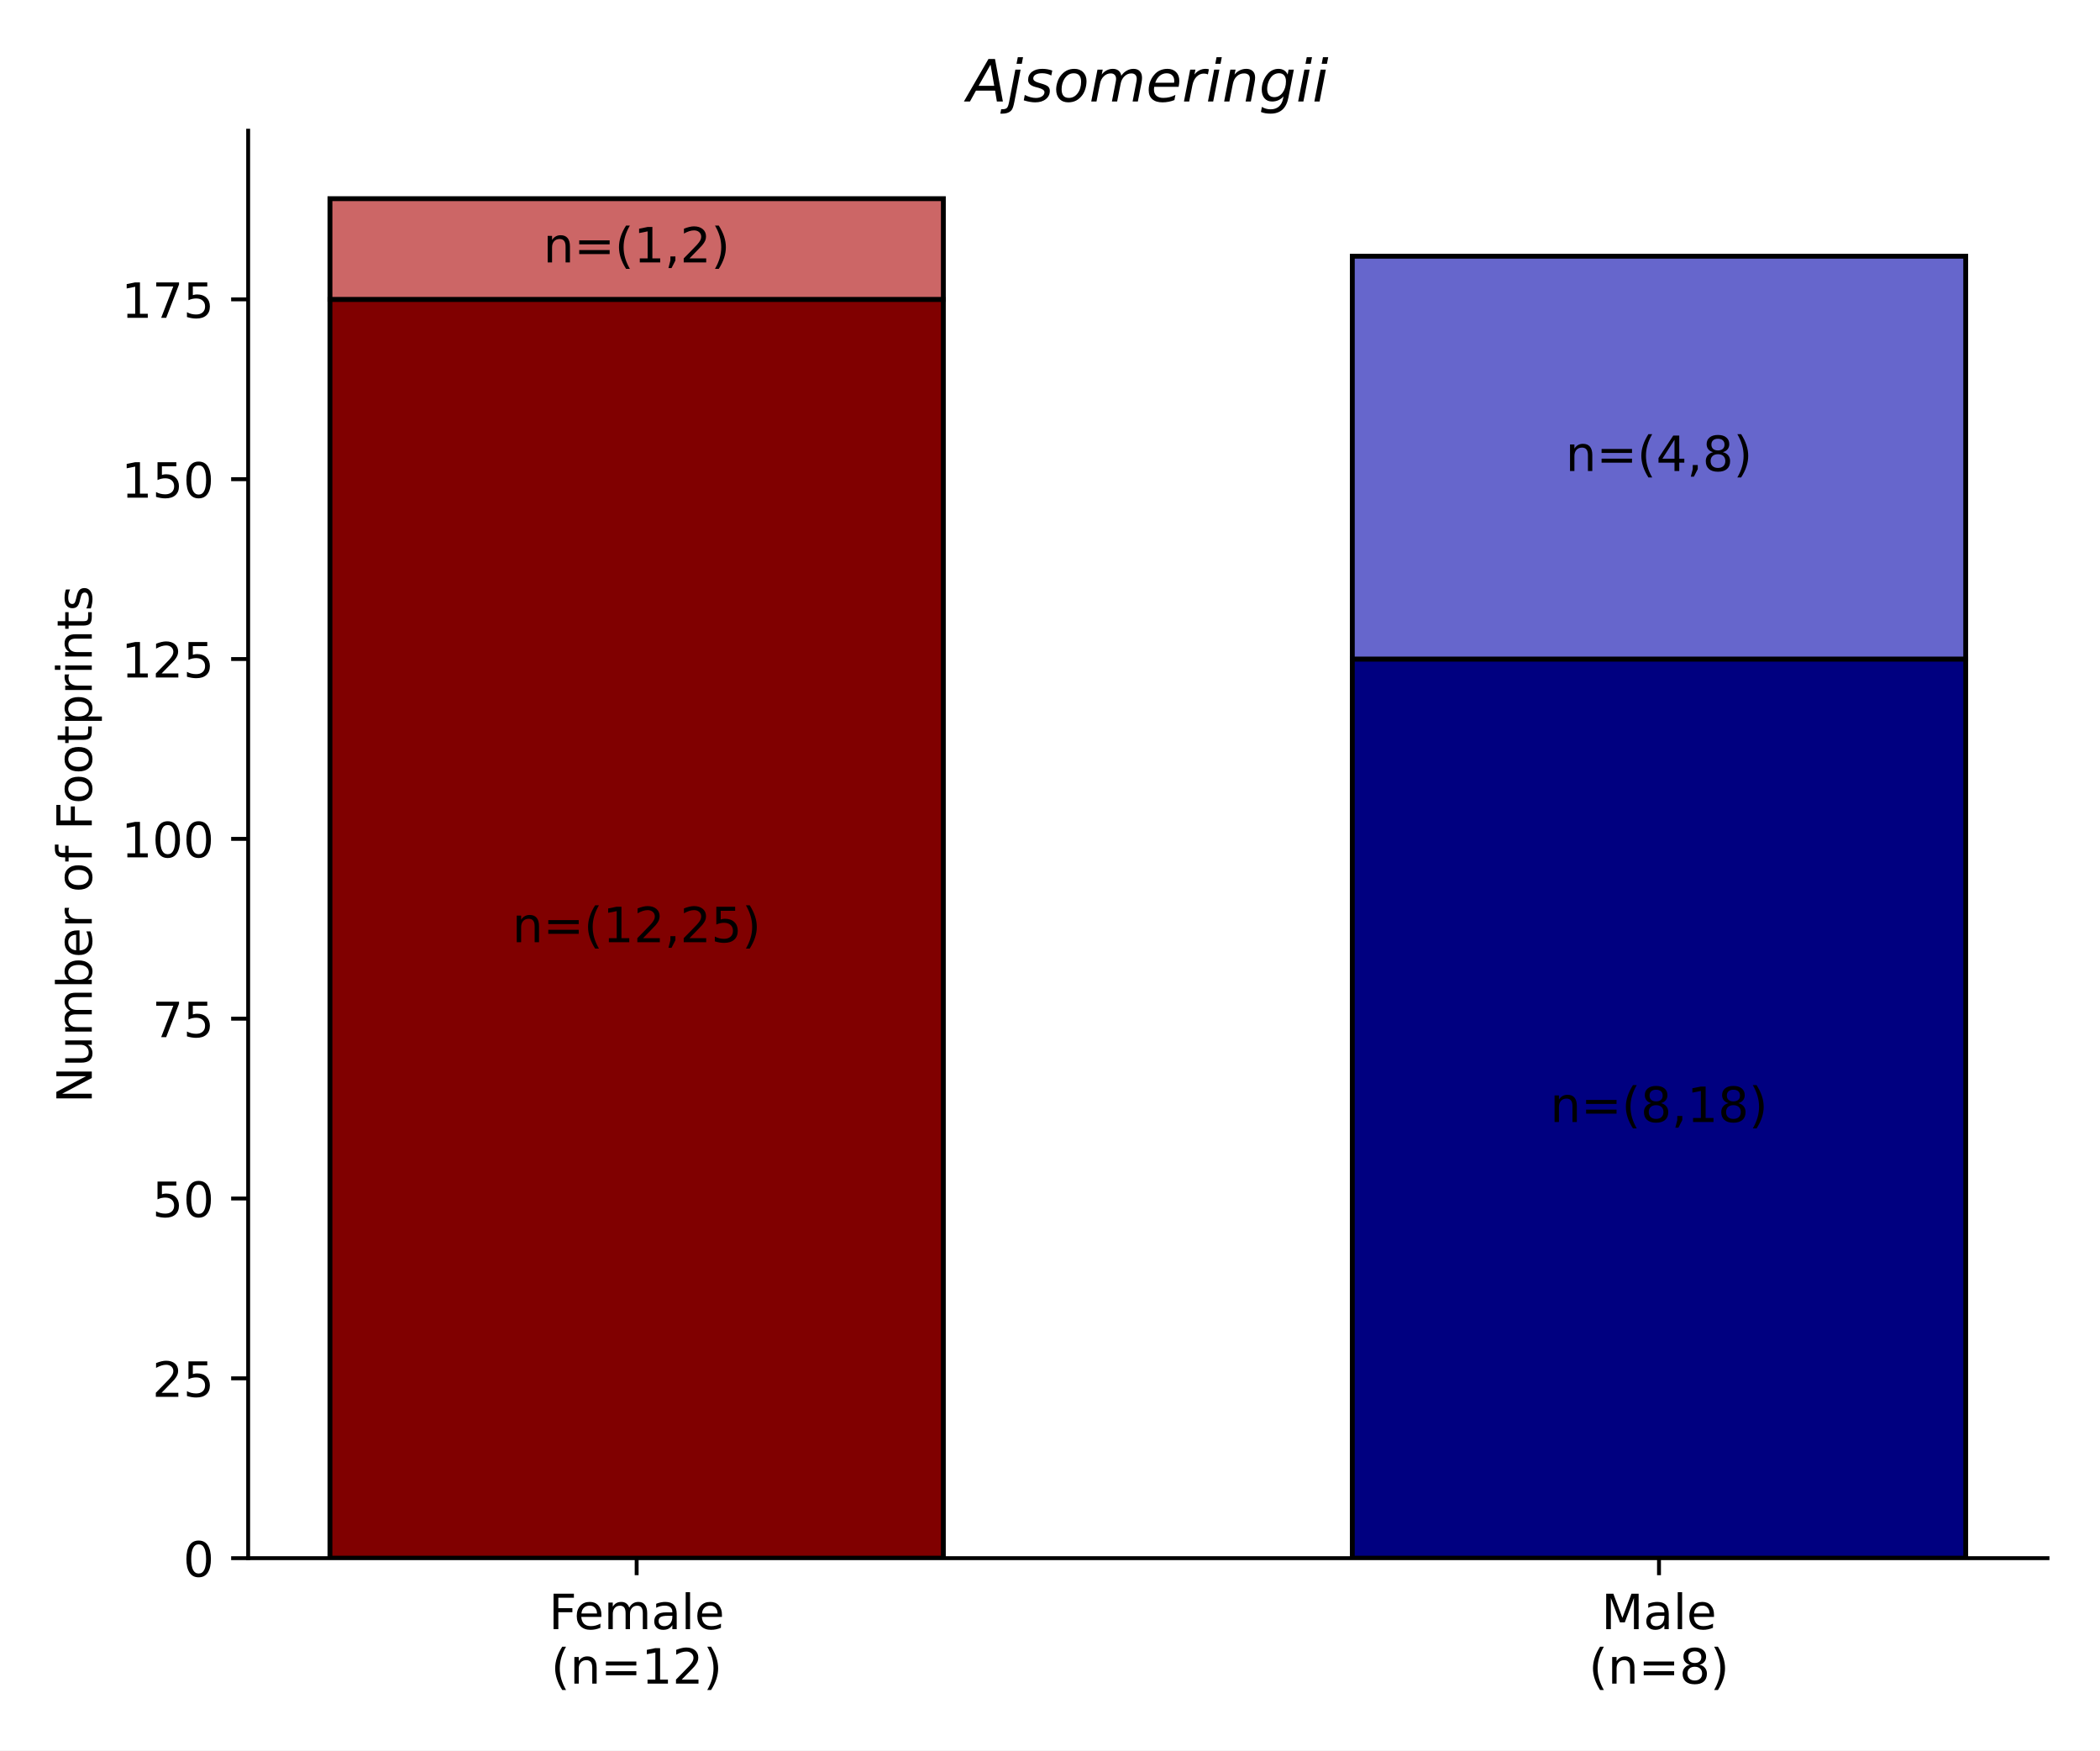
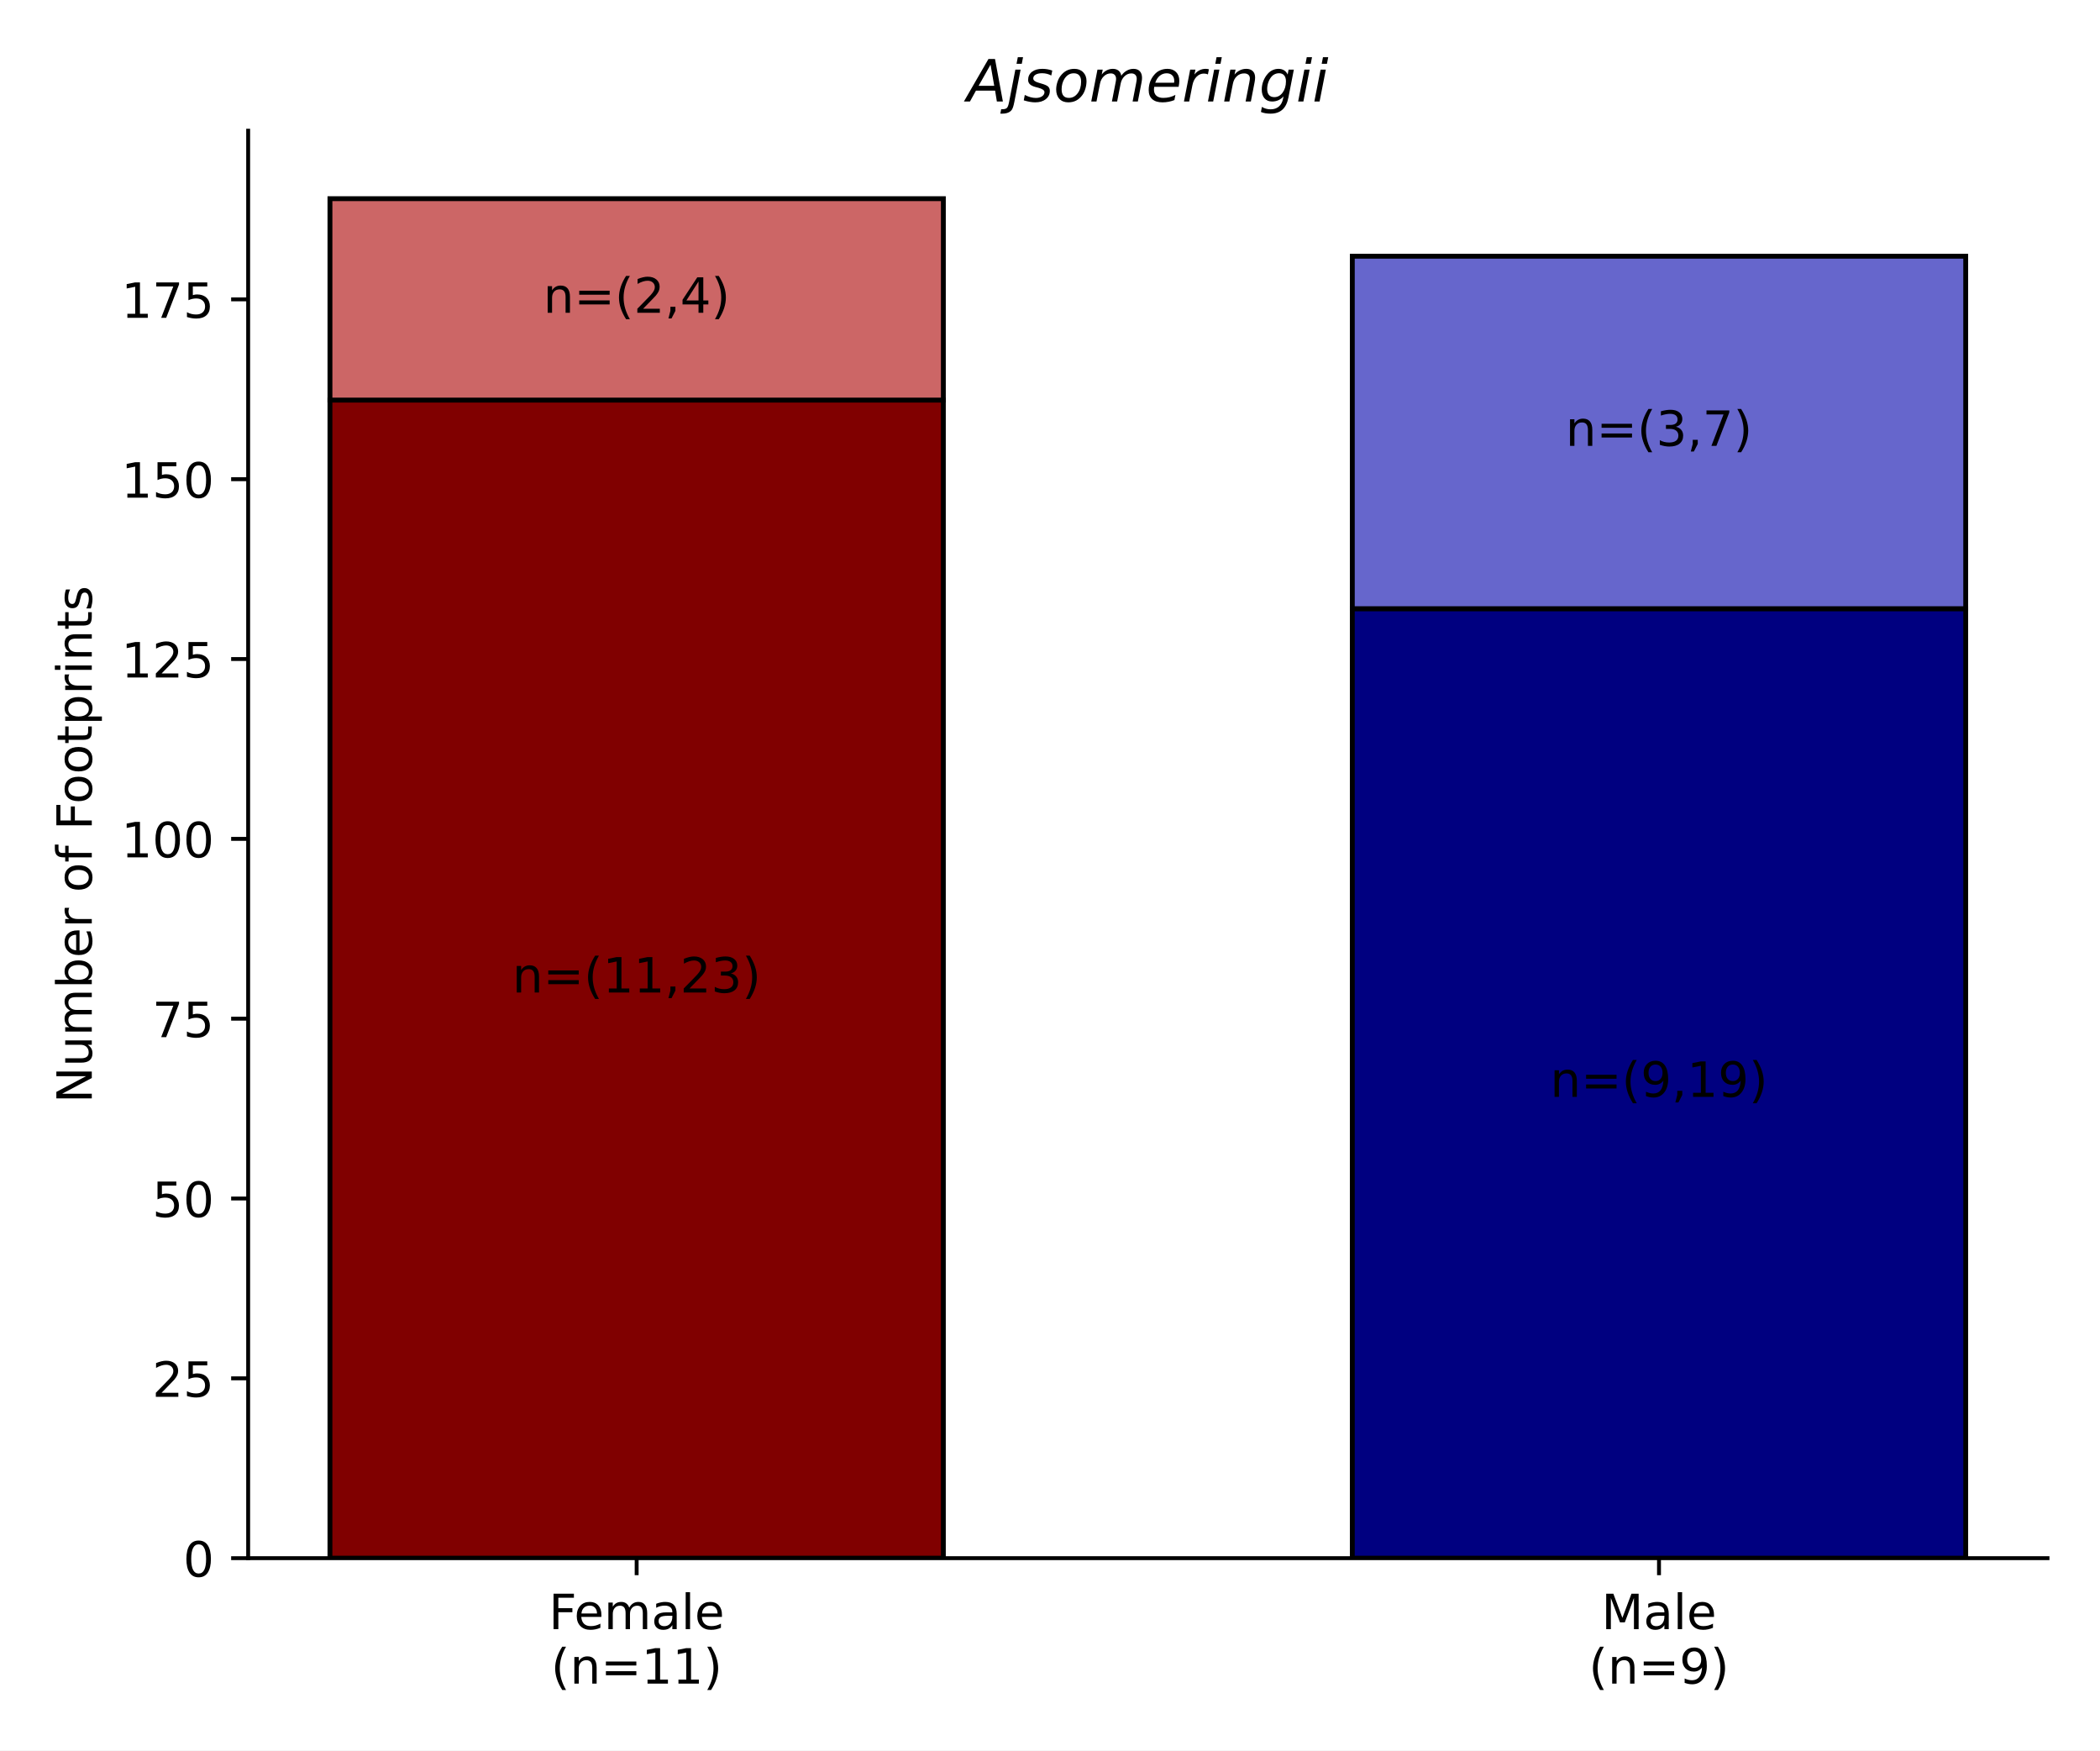
<svg xmlns="http://www.w3.org/2000/svg" xmlns:xlink="http://www.w3.org/1999/xlink" width="432pt" height="360pt" viewBox="0 0 432 360" version="1.1">
  <defs>
    <style type="text/css">*{stroke-linejoin: round; stroke-linecap: butt}</style>
  </defs>
  <g id="figure_1">
    <g id="patch_1">
      <path d="M 0 360  L 432 360  L 432 0  L 0 0  z " style="fill: #ffffff" />
    </g>
    <g id="axes_1">
      <g id="patch_2">
        <path d="M 51.05 320.456  L 421.2 320.456  L 421.2 26.88  L 51.05 26.88  z " style="fill: #ffffff" />
      </g>
      <g id="patch_3">
-         <path d="M 67.875 320.456  L 194.062 320.456  L 194.062 61.571  L 67.875 61.571  z " clip-path="url(#p9737ae5421)" style="fill: #800000; stroke: #000000; stroke-linejoin: miter" />
+         <path d="M 67.875 320.456  L 194.062 320.456  L 194.062 82.281  L 67.875 82.281  z " clip-path="url(#p8c52323065)" style="fill: #800000; stroke: #000000; stroke-linejoin: miter" />
      </g>
      <g id="patch_4">
-         <path d="M 278.188 320.456  L 404.375 320.456  L 404.375 135.538  L 278.188 135.538  z " clip-path="url(#p9737ae5421)" style="fill: #000080; stroke: #000000; stroke-linejoin: miter" />
+         <path d="M 278.188 320.456  L 404.375 320.456  L 404.375 125.182  L 278.188 125.182  z " clip-path="url(#p8c52323065)" style="fill: #000080; stroke: #000000; stroke-linejoin: miter" />
      </g>
      <g id="patch_5">
-         <path d="M 67.875 61.571  L 194.062 61.571  L 194.062 40.86  L 67.875 40.86  z " clip-path="url(#p9737ae5421)" style="fill: #cc6666; stroke: #000000; stroke-linejoin: miter" />
+         <path d="M 67.875 82.281  L 194.062 82.281  L 194.062 40.86  L 67.875 40.86  z " clip-path="url(#p8c52323065)" style="fill: #cc6666; stroke: #000000; stroke-linejoin: miter" />
      </g>
      <g id="patch_6">
-         <path d="M 278.188 135.538  L 404.375 135.538  L 404.375 52.695  L 278.188 52.695  z " clip-path="url(#p9737ae5421)" style="fill: #6666cc; stroke: #000000; stroke-linejoin: miter" />
+         <path d="M 278.188 125.182  L 404.375 125.182  L 404.375 52.695  L 278.188 52.695  z " clip-path="url(#p8c52323065)" style="fill: #6666cc; stroke: #000000; stroke-linejoin: miter" />
      </g>
      <g id="matplotlib.axis_1">
        <g id="xtick_1">
          <g id="line2d_1">
            <defs>
-               <path id="m17a65bf48c" d="M 0 0  L 0 3.5  " style="stroke: #000000; stroke-width: 0.8" />
+               <path id="meacc651393" d="M 0 0  L 0 3.5  " style="stroke: #000000; stroke-width: 0.8" />
            </defs>
            <g>
-               <use xlink:href="#m17a65bf48c" x="130.969" y="320.456" style="stroke: #000000; stroke-width: 0.8" />
+               <use xlink:href="#meacc651393" x="130.969" y="320.456" style="stroke: #000000; stroke-width: 0.8" />
            </g>
          </g>
          <g id="text_1">
            <g transform="translate(112.8914 335.0544) scale(0.1 -0.1)">
              <defs>
                <path id="DejaVuSans-46" d="M 628 4666  L 3309 4666  L 3309 4134  L 1259 4134  L 1259 2759  L 3109 2759  L 3109 2228  L 1259 2228  L 1259 0  L 628 0  L 628 4666  z " transform="scale(0.015625)" />
                <path id="DejaVuSans-65" d="M 3597 1894  L 3597 1613  L 953 1613  Q 991 1019 1311 708  Q 1631 397 2203 397  Q 2534 397 2845 478  Q 3156 559 3463 722  L 3463 178  Q 3153 47 2828 -22  Q 2503 -91 2169 -91  Q 1331 -91 842 396  Q 353 884 353 1716  Q 353 2575 817 3079  Q 1281 3584 2069 3584  Q 2775 3584 3186 3129  Q 3597 2675 3597 1894  z M 3022 2063  Q 3016 2534 2758 2815  Q 2500 3097 2075 3097  Q 1594 3097 1305 2825  Q 1016 2553 972 2059  L 3022 2063  z " transform="scale(0.015625)" />
                <path id="DejaVuSans-6d" d="M 3328 2828  Q 3544 3216 3844 3400  Q 4144 3584 4550 3584  Q 5097 3584 5394 3201  Q 5691 2819 5691 2113  L 5691 0  L 5113 0  L 5113 2094  Q 5113 2597 4934 2840  Q 4756 3084 4391 3084  Q 3944 3084 3684 2787  Q 3425 2491 3425 1978  L 3425 0  L 2847 0  L 2847 2094  Q 2847 2600 2669 2842  Q 2491 3084 2119 3084  Q 1678 3084 1418 2786  Q 1159 2488 1159 1978  L 1159 0  L 581 0  L 581 3500  L 1159 3500  L 1159 2956  Q 1356 3278 1631 3431  Q 1906 3584 2284 3584  Q 2666 3584 2933 3390  Q 3200 3197 3328 2828  z " transform="scale(0.015625)" />
                <path id="DejaVuSans-61" d="M 2194 1759  Q 1497 1759 1228 1600  Q 959 1441 959 1056  Q 959 750 1161 570  Q 1363 391 1709 391  Q 2188 391 2477 730  Q 2766 1069 2766 1631  L 2766 1759  L 2194 1759  z M 3341 1997  L 3341 0  L 2766 0  L 2766 531  Q 2569 213 2275 61  Q 1981 -91 1556 -91  Q 1019 -91 701 211  Q 384 513 384 1019  Q 384 1609 779 1909  Q 1175 2209 1959 2209  L 2766 2209  L 2766 2266  Q 2766 2663 2505 2880  Q 2244 3097 1772 3097  Q 1472 3097 1187 3025  Q 903 2953 641 2809  L 641 3341  Q 956 3463 1253 3523  Q 1550 3584 1831 3584  Q 2591 3584 2966 3190  Q 3341 2797 3341 1997  z " transform="scale(0.015625)" />
                <path id="DejaVuSans-6c" d="M 603 4863  L 1178 4863  L 1178 0  L 603 0  L 603 4863  z " transform="scale(0.015625)" />
              </defs>
              <use xlink:href="#DejaVuSans-46" />
              <use xlink:href="#DejaVuSans-65" transform="translate(52.01953 0)" />
              <use xlink:href="#DejaVuSans-6d" transform="translate(113.543 0)" />
              <use xlink:href="#DejaVuSans-61" transform="translate(210.9551 0)" />
              <use xlink:href="#DejaVuSans-6c" transform="translate(272.2344 0)" />
              <use xlink:href="#DejaVuSans-65" transform="translate(300.0176 0)" />
            </g>
            <g transform="translate(113.3461 346.2523) scale(0.1 -0.1)">
              <defs>
                <path id="DejaVuSans-28" d="M 1984 4856  Q 1566 4138 1362 3434  Q 1159 2731 1159 2009  Q 1159 1288 1364 580  Q 1569 -128 1984 -844  L 1484 -844  Q 1016 -109 783 600  Q 550 1309 550 2009  Q 550 2706 781 3412  Q 1013 4119 1484 4856  L 1984 4856  z " transform="scale(0.015625)" />
                <path id="DejaVuSans-6e" d="M 3513 2113  L 3513 0  L 2938 0  L 2938 2094  Q 2938 2591 2744 2837  Q 2550 3084 2163 3084  Q 1697 3084 1428 2787  Q 1159 2491 1159 1978  L 1159 0  L 581 0  L 581 3500  L 1159 3500  L 1159 2956  Q 1366 3272 1645 3428  Q 1925 3584 2291 3584  Q 2894 3584 3203 3211  Q 3513 2838 3513 2113  z " transform="scale(0.015625)" />
                <path id="DejaVuSans-3d" d="M 678 2906  L 4684 2906  L 4684 2381  L 678 2381  L 678 2906  z M 678 1631  L 4684 1631  L 4684 1100  L 678 1100  L 678 1631  z " transform="scale(0.015625)" />
                <path id="DejaVuSans-31" d="M 794 531  L 1825 531  L 1825 4091  L 703 3866  L 703 4441  L 1819 4666  L 2450 4666  L 2450 531  L 3481 531  L 3481 0  L 794 0  L 794 531  z " transform="scale(0.015625)" />
-                 <path id="DejaVuSans-32" d="M 1228 531  L 3431 531  L 3431 0  L 469 0  L 469 531  Q 828 903 1448 1529  Q 2069 2156 2228 2338  Q 2531 2678 2651 2914  Q 2772 3150 2772 3378  Q 2772 3750 2511 3984  Q 2250 4219 1831 4219  Q 1534 4219 1204 4116  Q 875 4013 500 3803  L 500 4441  Q 881 4594 1212 4672  Q 1544 4750 1819 4750  Q 2544 4750 2975 4387  Q 3406 4025 3406 3419  Q 3406 3131 3298 2873  Q 3191 2616 2906 2266  Q 2828 2175 2409 1742  Q 1991 1309 1228 531  z " transform="scale(0.015625)" />
                <path id="DejaVuSans-29" d="M 513 4856  L 1013 4856  Q 1481 4119 1714 3412  Q 1947 2706 1947 2009  Q 1947 1309 1714 600  Q 1481 -109 1013 -844  L 513 -844  Q 928 -128 1133 580  Q 1338 1288 1338 2009  Q 1338 2731 1133 3434  Q 928 4138 513 4856  z " transform="scale(0.015625)" />
              </defs>
              <use xlink:href="#DejaVuSans-28" />
              <use xlink:href="#DejaVuSans-6e" transform="translate(39.01367 0)" />
              <use xlink:href="#DejaVuSans-3d" transform="translate(102.3926 0)" />
              <use xlink:href="#DejaVuSans-31" transform="translate(186.1816 0)" />
-               <use xlink:href="#DejaVuSans-32" transform="translate(249.8047 0)" />
+               <use xlink:href="#DejaVuSans-31" transform="translate(249.8047 0)" />
              <use xlink:href="#DejaVuSans-29" transform="translate(313.4277 0)" />
            </g>
          </g>
        </g>
        <g id="xtick_2">
          <g id="line2d_2">
            <g>
-               <use xlink:href="#m17a65bf48c" x="341.281" y="320.456" style="stroke: #000000; stroke-width: 0.8" />
+               <use xlink:href="#meacc651393" x="341.281" y="320.456" style="stroke: #000000; stroke-width: 0.8" />
            </g>
          </g>
          <g id="text_2">
            <g transform="translate(329.4375 335.0544) scale(0.1 -0.1)">
              <defs>
                <path id="DejaVuSans-4d" d="M 628 4666  L 1569 4666  L 2759 1491  L 3956 4666  L 4897 4666  L 4897 0  L 4281 0  L 4281 4097  L 3078 897  L 2444 897  L 1241 4097  L 1241 0  L 628 0  L 628 4666  z " transform="scale(0.015625)" />
              </defs>
              <use xlink:href="#DejaVuSans-4d" />
              <use xlink:href="#DejaVuSans-61" transform="translate(86.2793 0)" />
              <use xlink:href="#DejaVuSans-6c" transform="translate(147.5586 0)" />
              <use xlink:href="#DejaVuSans-65" transform="translate(175.3418 0)" />
            </g>
            <g transform="translate(326.8398 346.2523) scale(0.1 -0.1)">
              <defs>
-                 <path id="DejaVuSans-38" d="M 2034 2216  Q 1584 2216 1326 1975  Q 1069 1734 1069 1313  Q 1069 891 1326 650  Q 1584 409 2034 409  Q 2484 409 2743 651  Q 3003 894 3003 1313  Q 3003 1734 2745 1975  Q 2488 2216 2034 2216  z M 1403 2484  Q 997 2584 770 2862  Q 544 3141 544 3541  Q 544 4100 942 4425  Q 1341 4750 2034 4750  Q 2731 4750 3128 4425  Q 3525 4100 3525 3541  Q 3525 3141 3298 2862  Q 3072 2584 2669 2484  Q 3125 2378 3379 2068  Q 3634 1759 3634 1313  Q 3634 634 3220 271  Q 2806 -91 2034 -91  Q 1263 -91 848 271  Q 434 634 434 1313  Q 434 1759 690 2068  Q 947 2378 1403 2484  z M 1172 3481  Q 1172 3119 1398 2916  Q 1625 2713 2034 2713  Q 2441 2713 2670 2916  Q 2900 3119 2900 3481  Q 2900 3844 2670 4047  Q 2441 4250 2034 4250  Q 1625 4250 1398 4047  Q 1172 3844 1172 3481  z " transform="scale(0.015625)" />
+                 <path id="DejaVuSans-39" d="M 703 97  L 703 672  Q 941 559 1184 500  Q 1428 441 1663 441  Q 2288 441 2617 861  Q 2947 1281 2994 2138  Q 2813 1869 2534 1725  Q 2256 1581 1919 1581  Q 1219 1581 811 2004  Q 403 2428 403 3163  Q 403 3881 828 4315  Q 1253 4750 1959 4750  Q 2769 4750 3195 4129  Q 3622 3509 3622 2328  Q 3622 1225 3098 567  Q 2575 -91 1691 -91  Q 1453 -91 1209 -44  Q 966 3 703 97  z M 1959 2075  Q 2384 2075 2632 2365  Q 2881 2656 2881 3163  Q 2881 3666 2632 3958  Q 2384 4250 1959 4250  Q 1534 4250 1286 3958  Q 1038 3666 1038 3163  Q 1038 2656 1286 2365  Q 1534 2075 1959 2075  z " transform="scale(0.015625)" />
              </defs>
              <use xlink:href="#DejaVuSans-28" />
              <use xlink:href="#DejaVuSans-6e" transform="translate(39.01367 0)" />
              <use xlink:href="#DejaVuSans-3d" transform="translate(102.3926 0)" />
-               <use xlink:href="#DejaVuSans-38" transform="translate(186.1816 0)" />
+               <use xlink:href="#DejaVuSans-39" transform="translate(186.1816 0)" />
              <use xlink:href="#DejaVuSans-29" transform="translate(249.8047 0)" />
            </g>
          </g>
        </g>
      </g>
      <g id="matplotlib.axis_2">
        <g id="ytick_1">
          <g id="line2d_3">
            <defs>
-               <path id="m55d089954c" d="M 0 0  L -3.5 0  " style="stroke: #000000; stroke-width: 0.8" />
+               <path id="ma18df4f3a4" d="M 0 0  L -3.5 0  " style="stroke: #000000; stroke-width: 0.8" />
            </defs>
            <g>
-               <use xlink:href="#m55d089954c" x="51.05" y="320.456" style="stroke: #000000; stroke-width: 0.8" />
+               <use xlink:href="#ma18df4f3a4" x="51.05" y="320.456" style="stroke: #000000; stroke-width: 0.8" />
            </g>
          </g>
          <g id="text_3">
            <g transform="translate(37.6875 324.2552) scale(0.1 -0.1)">
              <defs>
                <path id="DejaVuSans-30" d="M 2034 4250  Q 1547 4250 1301 3770  Q 1056 3291 1056 2328  Q 1056 1369 1301 889  Q 1547 409 2034 409  Q 2525 409 2770 889  Q 3016 1369 3016 2328  Q 3016 3291 2770 3770  Q 2525 4250 2034 4250  z M 2034 4750  Q 2819 4750 3233 4129  Q 3647 3509 3647 2328  Q 3647 1150 3233 529  Q 2819 -91 2034 -91  Q 1250 -91 836 529  Q 422 1150 422 2328  Q 422 3509 836 4129  Q 1250 4750 2034 4750  z " transform="scale(0.015625)" />
              </defs>
              <use xlink:href="#DejaVuSans-30" />
            </g>
          </g>
        </g>
        <g id="ytick_2">
          <g id="line2d_4">
            <g>
-               <use xlink:href="#m55d089954c" x="51.05" y="283.472" style="stroke: #000000; stroke-width: 0.8" />
+               <use xlink:href="#ma18df4f3a4" x="51.05" y="283.472" style="stroke: #000000; stroke-width: 0.8" />
            </g>
          </g>
          <g id="text_4">
            <g transform="translate(31.325 287.2716) scale(0.1 -0.1)">
              <defs>
+                 <path id="DejaVuSans-32" d="M 1228 531  L 3431 531  L 3431 0  L 469 0  L 469 531  Q 828 903 1448 1529  Q 2069 2156 2228 2338  Q 2531 2678 2651 2914  Q 2772 3150 2772 3378  Q 2772 3750 2511 3984  Q 2250 4219 1831 4219  Q 1534 4219 1204 4116  Q 875 4013 500 3803  L 500 4441  Q 881 4594 1212 4672  Q 1544 4750 1819 4750  Q 2544 4750 2975 4387  Q 3406 4025 3406 3419  Q 3406 3131 3298 2873  Q 3191 2616 2906 2266  Q 2828 2175 2409 1742  Q 1991 1309 1228 531  z " transform="scale(0.015625)" />
                <path id="DejaVuSans-35" d="M 691 4666  L 3169 4666  L 3169 4134  L 1269 4134  L 1269 2991  Q 1406 3038 1543 3061  Q 1681 3084 1819 3084  Q 2600 3084 3056 2656  Q 3513 2228 3513 1497  Q 3513 744 3044 326  Q 2575 -91 1722 -91  Q 1428 -91 1123 -41  Q 819 9 494 109  L 494 744  Q 775 591 1075 516  Q 1375 441 1709 441  Q 2250 441 2565 725  Q 2881 1009 2881 1497  Q 2881 1984 2565 2268  Q 2250 2553 1709 2553  Q 1456 2553 1204 2497  Q 953 2441 691 2322  L 691 4666  z " transform="scale(0.015625)" />
              </defs>
              <use xlink:href="#DejaVuSans-32" />
              <use xlink:href="#DejaVuSans-35" transform="translate(63.62305 0)" />
            </g>
          </g>
        </g>
        <g id="ytick_3">
          <g id="line2d_5">
            <g>
-               <use xlink:href="#m55d089954c" x="51.05" y="246.489" style="stroke: #000000; stroke-width: 0.8" />
+               <use xlink:href="#ma18df4f3a4" x="51.05" y="246.489" style="stroke: #000000; stroke-width: 0.8" />
            </g>
          </g>
          <g id="text_5">
            <g transform="translate(31.325 250.288) scale(0.1 -0.1)">
              <use xlink:href="#DejaVuSans-35" />
              <use xlink:href="#DejaVuSans-30" transform="translate(63.62305 0)" />
            </g>
          </g>
        </g>
        <g id="ytick_4">
          <g id="line2d_6">
            <g>
-               <use xlink:href="#m55d089954c" x="51.05" y="209.505" style="stroke: #000000; stroke-width: 0.8" />
+               <use xlink:href="#ma18df4f3a4" x="51.05" y="209.505" style="stroke: #000000; stroke-width: 0.8" />
            </g>
          </g>
          <g id="text_6">
            <g transform="translate(31.325 213.3043) scale(0.1 -0.1)">
              <defs>
                <path id="DejaVuSans-37" d="M 525 4666  L 3525 4666  L 3525 4397  L 1831 0  L 1172 0  L 2766 4134  L 525 4134  L 525 4666  z " transform="scale(0.015625)" />
              </defs>
              <use xlink:href="#DejaVuSans-37" />
              <use xlink:href="#DejaVuSans-35" transform="translate(63.62305 0)" />
            </g>
          </g>
        </g>
        <g id="ytick_5">
          <g id="line2d_7">
            <g>
-               <use xlink:href="#m55d089954c" x="51.05" y="172.522" style="stroke: #000000; stroke-width: 0.8" />
+               <use xlink:href="#ma18df4f3a4" x="51.05" y="172.522" style="stroke: #000000; stroke-width: 0.8" />
            </g>
          </g>
          <g id="text_7">
            <g transform="translate(24.9625 176.3207) scale(0.1 -0.1)">
              <use xlink:href="#DejaVuSans-31" />
              <use xlink:href="#DejaVuSans-30" transform="translate(63.62305 0)" />
              <use xlink:href="#DejaVuSans-30" transform="translate(127.2461 0)" />
            </g>
          </g>
        </g>
        <g id="ytick_6">
          <g id="line2d_8">
            <g>
-               <use xlink:href="#m55d089954c" x="51.05" y="135.538" style="stroke: #000000; stroke-width: 0.8" />
+               <use xlink:href="#ma18df4f3a4" x="51.05" y="135.538" style="stroke: #000000; stroke-width: 0.8" />
            </g>
          </g>
          <g id="text_8">
            <g transform="translate(24.9625 139.3371) scale(0.1 -0.1)">
              <use xlink:href="#DejaVuSans-31" />
              <use xlink:href="#DejaVuSans-32" transform="translate(63.62305 0)" />
              <use xlink:href="#DejaVuSans-35" transform="translate(127.2461 0)" />
            </g>
          </g>
        </g>
        <g id="ytick_7">
          <g id="line2d_9">
            <g>
-               <use xlink:href="#m55d089954c" x="51.05" y="98.554" style="stroke: #000000; stroke-width: 0.8" />
+               <use xlink:href="#ma18df4f3a4" x="51.05" y="98.554" style="stroke: #000000; stroke-width: 0.8" />
            </g>
          </g>
          <g id="text_9">
            <g transform="translate(24.9625 102.3535) scale(0.1 -0.1)">
              <use xlink:href="#DejaVuSans-31" />
              <use xlink:href="#DejaVuSans-35" transform="translate(63.62305 0)" />
              <use xlink:href="#DejaVuSans-30" transform="translate(127.2461 0)" />
            </g>
          </g>
        </g>
        <g id="ytick_8">
          <g id="line2d_10">
            <g>
-               <use xlink:href="#m55d089954c" x="51.05" y="61.571" style="stroke: #000000; stroke-width: 0.8" />
+               <use xlink:href="#ma18df4f3a4" x="51.05" y="61.571" style="stroke: #000000; stroke-width: 0.8" />
            </g>
          </g>
          <g id="text_10">
            <g transform="translate(24.9625 65.36986) scale(0.1 -0.1)">
              <use xlink:href="#DejaVuSans-31" />
              <use xlink:href="#DejaVuSans-37" transform="translate(63.62305 0)" />
              <use xlink:href="#DejaVuSans-35" transform="translate(127.2461 0)" />
            </g>
          </g>
        </g>
        <g id="text_11">
          <g transform="translate(18.88281 226.8774) rotate(-90) scale(0.1 -0.1)">
            <defs>
              <path id="DejaVuSans-4e" d="M 628 4666  L 1478 4666  L 3547 763  L 3547 4666  L 4159 4666  L 4159 0  L 3309 0  L 1241 3903  L 1241 0  L 628 0  L 628 4666  z " transform="scale(0.015625)" />
              <path id="DejaVuSans-75" d="M 544 1381  L 544 3500  L 1119 3500  L 1119 1403  Q 1119 906 1312 657  Q 1506 409 1894 409  Q 2359 409 2629 706  Q 2900 1003 2900 1516  L 2900 3500  L 3475 3500  L 3475 0  L 2900 0  L 2900 538  Q 2691 219 2414 64  Q 2138 -91 1772 -91  Q 1169 -91 856 284  Q 544 659 544 1381  z M 1991 3584  L 1991 3584  z " transform="scale(0.015625)" />
              <path id="DejaVuSans-62" d="M 3116 1747  Q 3116 2381 2855 2742  Q 2594 3103 2138 3103  Q 1681 3103 1420 2742  Q 1159 2381 1159 1747  Q 1159 1113 1420 752  Q 1681 391 2138 391  Q 2594 391 2855 752  Q 3116 1113 3116 1747  z M 1159 2969  Q 1341 3281 1617 3432  Q 1894 3584 2278 3584  Q 2916 3584 3314 3078  Q 3713 2572 3713 1747  Q 3713 922 3314 415  Q 2916 -91 2278 -91  Q 1894 -91 1617 61  Q 1341 213 1159 525  L 1159 0  L 581 0  L 581 4863  L 1159 4863  L 1159 2969  z " transform="scale(0.015625)" />
              <path id="DejaVuSans-72" d="M 2631 2963  Q 2534 3019 2420 3045  Q 2306 3072 2169 3072  Q 1681 3072 1420 2755  Q 1159 2438 1159 1844  L 1159 0  L 581 0  L 581 3500  L 1159 3500  L 1159 2956  Q 1341 3275 1631 3429  Q 1922 3584 2338 3584  Q 2397 3584 2469 3576  Q 2541 3569 2628 3553  L 2631 2963  z " transform="scale(0.015625)" />
              <path id="DejaVuSans-20" transform="scale(0.015625)" />
              <path id="DejaVuSans-6f" d="M 1959 3097  Q 1497 3097 1228 2736  Q 959 2375 959 1747  Q 959 1119 1226 758  Q 1494 397 1959 397  Q 2419 397 2687 759  Q 2956 1122 2956 1747  Q 2956 2369 2687 2733  Q 2419 3097 1959 3097  z M 1959 3584  Q 2709 3584 3137 3096  Q 3566 2609 3566 1747  Q 3566 888 3137 398  Q 2709 -91 1959 -91  Q 1206 -91 779 398  Q 353 888 353 1747  Q 353 2609 779 3096  Q 1206 3584 1959 3584  z " transform="scale(0.015625)" />
              <path id="DejaVuSans-66" d="M 2375 4863  L 2375 4384  L 1825 4384  Q 1516 4384 1395 4259  Q 1275 4134 1275 3809  L 1275 3500  L 2222 3500  L 2222 3053  L 1275 3053  L 1275 0  L 697 0  L 697 3053  L 147 3053  L 147 3500  L 697 3500  L 697 3744  Q 697 4328 969 4595  Q 1241 4863 1831 4863  L 2375 4863  z " transform="scale(0.015625)" />
              <path id="DejaVuSans-74" d="M 1172 4494  L 1172 3500  L 2356 3500  L 2356 3053  L 1172 3053  L 1172 1153  Q 1172 725 1289 603  Q 1406 481 1766 481  L 2356 481  L 2356 0  L 1766 0  Q 1100 0 847 248  Q 594 497 594 1153  L 594 3053  L 172 3053  L 172 3500  L 594 3500  L 594 4494  L 1172 4494  z " transform="scale(0.015625)" />
              <path id="DejaVuSans-70" d="M 1159 525  L 1159 -1331  L 581 -1331  L 581 3500  L 1159 3500  L 1159 2969  Q 1341 3281 1617 3432  Q 1894 3584 2278 3584  Q 2916 3584 3314 3078  Q 3713 2572 3713 1747  Q 3713 922 3314 415  Q 2916 -91 2278 -91  Q 1894 -91 1617 61  Q 1341 213 1159 525  z M 3116 1747  Q 3116 2381 2855 2742  Q 2594 3103 2138 3103  Q 1681 3103 1420 2742  Q 1159 2381 1159 1747  Q 1159 1113 1420 752  Q 1681 391 2138 391  Q 2594 391 2855 752  Q 3116 1113 3116 1747  z " transform="scale(0.015625)" />
              <path id="DejaVuSans-69" d="M 603 3500  L 1178 3500  L 1178 0  L 603 0  L 603 3500  z M 603 4863  L 1178 4863  L 1178 4134  L 603 4134  L 603 4863  z " transform="scale(0.015625)" />
              <path id="DejaVuSans-73" d="M 2834 3397  L 2834 2853  Q 2591 2978 2328 3040  Q 2066 3103 1784 3103  Q 1356 3103 1142 2972  Q 928 2841 928 2578  Q 928 2378 1081 2264  Q 1234 2150 1697 2047  L 1894 2003  Q 2506 1872 2764 1633  Q 3022 1394 3022 966  Q 3022 478 2636 193  Q 2250 -91 1575 -91  Q 1294 -91 989 -36  Q 684 19 347 128  L 347 722  Q 666 556 975 473  Q 1284 391 1588 391  Q 1994 391 2212 530  Q 2431 669 2431 922  Q 2431 1156 2273 1281  Q 2116 1406 1581 1522  L 1381 1569  Q 847 1681 609 1914  Q 372 2147 372 2553  Q 372 3047 722 3315  Q 1072 3584 1716 3584  Q 2034 3584 2315 3537  Q 2597 3491 2834 3397  z " transform="scale(0.015625)" />
            </defs>
            <use xlink:href="#DejaVuSans-4e" />
            <use xlink:href="#DejaVuSans-75" transform="translate(74.80469 0)" />
            <use xlink:href="#DejaVuSans-6d" transform="translate(138.1836 0)" />
            <use xlink:href="#DejaVuSans-62" transform="translate(235.5957 0)" />
            <use xlink:href="#DejaVuSans-65" transform="translate(299.0723 0)" />
            <use xlink:href="#DejaVuSans-72" transform="translate(360.5957 0)" />
            <use xlink:href="#DejaVuSans-20" transform="translate(401.709 0)" />
            <use xlink:href="#DejaVuSans-6f" transform="translate(433.4961 0)" />
            <use xlink:href="#DejaVuSans-66" transform="translate(494.6777 0)" />
            <use xlink:href="#DejaVuSans-20" transform="translate(529.8828 0)" />
            <use xlink:href="#DejaVuSans-46" transform="translate(561.6699 0)" />
            <use xlink:href="#DejaVuSans-6f" transform="translate(615.5645 0)" />
            <use xlink:href="#DejaVuSans-6f" transform="translate(676.7461 0)" />
            <use xlink:href="#DejaVuSans-74" transform="translate(737.9277 0)" />
            <use xlink:href="#DejaVuSans-70" transform="translate(777.1367 0)" />
            <use xlink:href="#DejaVuSans-72" transform="translate(840.6133 0)" />
            <use xlink:href="#DejaVuSans-69" transform="translate(881.7266 0)" />
            <use xlink:href="#DejaVuSans-6e" transform="translate(909.5098 0)" />
            <use xlink:href="#DejaVuSans-74" transform="translate(972.8887 0)" />
            <use xlink:href="#DejaVuSans-73" transform="translate(1012.098 0)" />
          </g>
        </g>
      </g>
      <g id="patch_7">
        <path d="M 51.05 320.456  L 51.05 26.88  " style="fill: none; stroke: #000000; stroke-width: 0.8; stroke-linejoin: miter; stroke-linecap: square" />
      </g>
      <g id="patch_8">
        <path d="M 51.05 320.456  L 421.2 320.456  " style="fill: none; stroke: #000000; stroke-width: 0.8; stroke-linejoin: miter; stroke-linecap: square" />
      </g>
      <g id="text_12">
-         <g transform="translate(105.3945 193.7727) scale(0.1 -0.1)">
+         <g transform="translate(105.3945 204.1281) scale(0.1 -0.1)">
          <defs>
            <path id="DejaVuSans-2c" d="M 750 794  L 1409 794  L 1409 256  L 897 -744  L 494 -744  L 750 256  L 750 794  z " transform="scale(0.015625)" />
+             <path id="DejaVuSans-33" d="M 2597 2516  Q 3050 2419 3304 2112  Q 3559 1806 3559 1356  Q 3559 666 3084 287  Q 2609 -91 1734 -91  Q 1441 -91 1130 -33  Q 819 25 488 141  L 488 750  Q 750 597 1062 519  Q 1375 441 1716 441  Q 2309 441 2620 675  Q 2931 909 2931 1356  Q 2931 1769 2642 2001  Q 2353 2234 1838 2234  L 1294 2234  L 1294 2753  L 1863 2753  Q 2328 2753 2575 2939  Q 2822 3125 2822 3475  Q 2822 3834 2567 4026  Q 2313 4219 1838 4219  Q 1578 4219 1281 4162  Q 984 4106 628 3988  L 628 4550  Q 988 4650 1302 4700  Q 1616 4750 1894 4750  Q 2613 4750 3031 4423  Q 3450 4097 3450 3541  Q 3450 3153 3228 2886  Q 3006 2619 2597 2516  z " transform="scale(0.015625)" />
          </defs>
          <use xlink:href="#DejaVuSans-6e" />
          <use xlink:href="#DejaVuSans-3d" transform="translate(63.37891 0)" />
          <use xlink:href="#DejaVuSans-28" transform="translate(147.168 0)" />
          <use xlink:href="#DejaVuSans-31" transform="translate(186.1816 0)" />
-           <use xlink:href="#DejaVuSans-32" transform="translate(249.8047 0)" />
+           <use xlink:href="#DejaVuSans-31" transform="translate(249.8047 0)" />
          <use xlink:href="#DejaVuSans-2c" transform="translate(313.4277 0)" />
          <use xlink:href="#DejaVuSans-32" transform="translate(345.2148 0)" />
-           <use xlink:href="#DejaVuSans-35" transform="translate(408.8379 0)" />
+           <use xlink:href="#DejaVuSans-33" transform="translate(408.8379 0)" />
          <use xlink:href="#DejaVuSans-29" transform="translate(472.4609 0)" />
        </g>
      </g>
      <g id="text_13">
-         <g transform="translate(318.8883 230.7563) scale(0.1 -0.1)">
+         <g transform="translate(318.8883 225.5786) scale(0.1 -0.1)">
          <use xlink:href="#DejaVuSans-6e" />
          <use xlink:href="#DejaVuSans-3d" transform="translate(63.37891 0)" />
          <use xlink:href="#DejaVuSans-28" transform="translate(147.168 0)" />
-           <use xlink:href="#DejaVuSans-38" transform="translate(186.1816 0)" />
+           <use xlink:href="#DejaVuSans-39" transform="translate(186.1816 0)" />
          <use xlink:href="#DejaVuSans-2c" transform="translate(249.8047 0)" />
          <use xlink:href="#DejaVuSans-31" transform="translate(281.5918 0)" />
-           <use xlink:href="#DejaVuSans-38" transform="translate(345.2148 0)" />
+           <use xlink:href="#DejaVuSans-39" transform="translate(345.2148 0)" />
          <use xlink:href="#DejaVuSans-29" transform="translate(408.8379 0)" />
        </g>
      </g>
      <g id="text_14">
-         <g transform="translate(111.757 53.9746) scale(0.1 -0.1)">
-           <use xlink:href="#DejaVuSans-6e" />
-           <use xlink:href="#DejaVuSans-3d" transform="translate(63.37891 0)" />
-           <use xlink:href="#DejaVuSans-28" transform="translate(147.168 0)" />
-           <use xlink:href="#DejaVuSans-31" transform="translate(186.1816 0)" />
-           <use xlink:href="#DejaVuSans-2c" transform="translate(249.8047 0)" />
-           <use xlink:href="#DejaVuSans-32" transform="translate(281.5918 0)" />
-           <use xlink:href="#DejaVuSans-29" transform="translate(345.2148 0)" />
-         </g>
-       </g>
-       <g id="text_15">
-         <g transform="translate(322.0695 96.8756) scale(0.1 -0.1)">
+         <g transform="translate(111.757 64.33001) scale(0.1 -0.1)">
          <defs>
            <path id="DejaVuSans-34" d="M 2419 4116  L 825 1625  L 2419 1625  L 2419 4116  z M 2253 4666  L 3047 4666  L 3047 1625  L 3713 1625  L 3713 1100  L 3047 1100  L 3047 0  L 2419 0  L 2419 1100  L 313 1100  L 313 1709  L 2253 4666  z " transform="scale(0.015625)" />
          </defs>
          <use xlink:href="#DejaVuSans-6e" />
          <use xlink:href="#DejaVuSans-3d" transform="translate(63.37891 0)" />
          <use xlink:href="#DejaVuSans-28" transform="translate(147.168 0)" />
-           <use xlink:href="#DejaVuSans-34" transform="translate(186.1816 0)" />
+           <use xlink:href="#DejaVuSans-32" transform="translate(186.1816 0)" />
          <use xlink:href="#DejaVuSans-2c" transform="translate(249.8047 0)" />
-           <use xlink:href="#DejaVuSans-38" transform="translate(281.5918 0)" />
+           <use xlink:href="#DejaVuSans-34" transform="translate(281.5918 0)" />
+           <use xlink:href="#DejaVuSans-29" transform="translate(345.2148 0)" />
+         </g>
+       </g>
+       <g id="text_15">
+         <g transform="translate(322.0695 91.6979) scale(0.1 -0.1)">
+           <use xlink:href="#DejaVuSans-6e" />
+           <use xlink:href="#DejaVuSans-3d" transform="translate(63.37891 0)" />
+           <use xlink:href="#DejaVuSans-28" transform="translate(147.168 0)" />
+           <use xlink:href="#DejaVuSans-33" transform="translate(186.1816 0)" />
+           <use xlink:href="#DejaVuSans-2c" transform="translate(249.8047 0)" />
+           <use xlink:href="#DejaVuSans-37" transform="translate(281.5918 0)" />
          <use xlink:href="#DejaVuSans-29" transform="translate(345.2148 0)" />
        </g>
      </g>
      <g id="text_16">
        <g transform="translate(198.925 20.88) scale(0.12 -0.12)">
          <defs>
            <path id="DejaVuSans-Oblique-41" d="M 2356 4666  L 3072 4666  L 3938 0  L 3278 0  L 3084 1197  L 984 1197  L 325 0  L -341 0  L 2356 4666  z M 2584 4044  L 1275 1722  L 2988 1722  L 2584 4044  z " transform="scale(0.015625)" />
            <path id="DejaVuSans-Oblique-6a" d="M 928 3500  L 1503 3500  L 813 -63  L 809 -78  Q 694 -675 544 -897  Q 403 -1106 132 -1218  Q -138 -1331 -506 -1331  L -722 -1331  L -628 -844  L -481 -844  Q -144 -844 -1 -703  Q 141 -563 238 -63  L 928 3500  z M 1197 4863  L 1772 4863  L 1631 4134  L 1056 4134  L 1197 4863  z " transform="scale(0.015625)" />
            <path id="DejaVuSans-Oblique-73" d="M 3200 3397  L 3091 2853  Q 2863 2978 2609 3040  Q 2356 3103 2088 3103  Q 1634 3103 1373 2948  Q 1113 2794 1113 2528  Q 1113 2219 1719 2053  Q 1766 2041 1788 2034  L 1972 1978  Q 2547 1819 2739 1644  Q 2931 1469 2931 1166  Q 2931 609 2489 259  Q 2047 -91 1331 -91  Q 1053 -91 747 -37  Q 441 16 72 128  L 184 722  Q 500 559 806 475  Q 1113 391 1394 391  Q 1816 391 2080 572  Q 2344 753 2344 1031  Q 2344 1331 1650 1516  L 1591 1531  L 1394 1581  Q 956 1697 753 1886  Q 550 2075 550 2369  Q 550 2928 970 3256  Q 1391 3584 2113 3584  Q 2397 3584 2667 3537  Q 2938 3491 3200 3397  z " transform="scale(0.015625)" />
            <path id="DejaVuSans-Oblique-6f" d="M 1625 -91  Q 1009 -91 651 289  Q 294 669 294 1325  Q 294 1706 417 2101  Q 541 2497 738 2766  Q 1047 3184 1428 3384  Q 1809 3584 2291 3584  Q 2888 3584 3255 3212  Q 3622 2841 3622 2241  Q 3622 1825 3500 1412  Q 3378 1000 3181 728  Q 2875 309 2494 109  Q 2113 -91 1625 -91  z M 891 1344  Q 891 869 1089 633  Q 1288 397 1691 397  Q 2269 397 2648 901  Q 3028 1406 3028 2181  Q 3028 2634 2825 2865  Q 2622 3097 2228 3097  Q 1903 3097 1650 2945  Q 1397 2794 1197 2484  Q 1050 2253 970 1956  Q 891 1659 891 1344  z " transform="scale(0.015625)" />
            <path id="DejaVuSans-Oblique-6d" d="M 5747 2113  L 5338 0  L 4763 0  L 5166 2094  Q 5191 2228 5203 2325  Q 5216 2422 5216 2491  Q 5216 2772 5059 2928  Q 4903 3084 4622 3084  Q 4203 3084 3875 2770  Q 3547 2456 3450 1953  L 3066 0  L 2491 0  L 2900 2094  Q 2925 2209 2937 2307  Q 2950 2406 2950 2484  Q 2950 2769 2794 2926  Q 2638 3084 2363 3084  Q 1938 3084 1609 2770  Q 1281 2456 1184 1953  L 800 0  L 225 0  L 909 3500  L 1484 3500  L 1375 2956  Q 1609 3263 1923 3423  Q 2238 3584 2597 3584  Q 2978 3584 3223 3384  Q 3469 3184 3519 2828  Q 3781 3197 4126 3390  Q 4472 3584 4856 3584  Q 5306 3584 5551 3325  Q 5797 3066 5797 2591  Q 5797 2488 5784 2364  Q 5772 2241 5747 2113  z " transform="scale(0.015625)" />
            <path id="DejaVuSans-Oblique-65" d="M 3078 2063  Q 3088 2113 3092 2166  Q 3097 2219 3097 2272  Q 3097 2653 2873 2875  Q 2650 3097 2266 3097  Q 1838 3097 1509 2826  Q 1181 2556 1013 2059  L 3078 2063  z M 3578 1613  L 903 1613  Q 884 1494 878 1425  Q 872 1356 872 1306  Q 872 872 1139 634  Q 1406 397 1894 397  Q 2269 397 2603 481  Q 2938 566 3225 728  L 3116 159  Q 2806 34 2476 -28  Q 2147 -91 1806 -91  Q 1078 -91 686 257  Q 294 606 294 1247  Q 294 1794 489 2264  Q 684 2734 1063 3103  Q 1306 3334 1642 3459  Q 1978 3584 2356 3584  Q 2950 3584 3301 3228  Q 3653 2872 3653 2272  Q 3653 2128 3634 1964  Q 3616 1800 3578 1613  z " transform="scale(0.015625)" />
            <path id="DejaVuSans-Oblique-72" d="M 2853 2969  Q 2766 3016 2653 3041  Q 2541 3066 2413 3066  Q 1953 3066 1609 2717  Q 1266 2369 1153 1784  L 800 0  L 225 0  L 909 3500  L 1484 3500  L 1375 2956  Q 1603 3259 1920 3421  Q 2238 3584 2597 3584  Q 2691 3584 2781 3573  Q 2872 3563 2963 3538  L 2853 2969  z " transform="scale(0.015625)" />
            <path id="DejaVuSans-Oblique-69" d="M 1172 4863  L 1747 4863  L 1606 4134  L 1031 4134  L 1172 4863  z M 909 3500  L 1484 3500  L 800 0  L 225 0  L 909 3500  z " transform="scale(0.015625)" />
            <path id="DejaVuSans-Oblique-6e" d="M 3566 2113  L 3156 0  L 2578 0  L 2988 2091  Q 3016 2238 3031 2350  Q 3047 2463 3047 2528  Q 3047 2791 2881 2937  Q 2716 3084 2419 3084  Q 1956 3084 1622 2776  Q 1288 2469 1184 1941  L 800 0  L 225 0  L 903 3500  L 1478 3500  L 1363 2950  Q 1603 3253 1940 3418  Q 2278 3584 2650 3584  Q 3113 3584 3367 3334  Q 3622 3084 3622 2631  Q 3622 2519 3608 2391  Q 3594 2263 3566 2113  z " transform="scale(0.015625)" />
            <path id="DejaVuSans-Oblique-67" d="M 3816 3500  L 3219 434  Q 3047 -456 2561 -893  Q 2075 -1331 1253 -1331  Q 950 -1331 690 -1286  Q 431 -1241 206 -1147  L 313 -588  Q 525 -725 762 -790  Q 1000 -856 1269 -856  Q 1816 -856 2167 -557  Q 2519 -259 2631 300  L 2681 563  Q 2441 288 2122 144  Q 1803 0 1434 0  Q 903 0 598 351  Q 294 703 294 1319  Q 294 1803 478 2267  Q 663 2731 997 3091  Q 1219 3328 1514 3456  Q 1809 3584 2131 3584  Q 2484 3584 2746 3420  Q 3009 3256 3138 2956  L 3238 3500  L 3816 3500  z M 2950 2216  Q 2950 2641 2750 2872  Q 2550 3103 2181 3103  Q 1953 3103 1747 3012  Q 1541 2922 1394 2759  Q 1156 2491 1023 2127  Q 891 1763 891 1375  Q 891 944 1092 712  Q 1294 481 1672 481  Q 2219 481 2584 976  Q 2950 1472 2950 2216  z " transform="scale(0.015625)" />
          </defs>
          <use xlink:href="#DejaVuSans-Oblique-41" transform="translate(0 0.015625)" />
          <use xlink:href="#DejaVuSans-Oblique-6a" transform="translate(68.4082 0.015625)" />
          <use xlink:href="#DejaVuSans-Oblique-73" transform="translate(96.19141 0.015625)" />
          <use xlink:href="#DejaVuSans-Oblique-6f" transform="translate(148.291 0.015625)" />
          <use xlink:href="#DejaVuSans-Oblique-6d" transform="translate(209.4727 0.015625)" />
          <use xlink:href="#DejaVuSans-Oblique-65" transform="translate(306.8848 0.015625)" />
          <use xlink:href="#DejaVuSans-Oblique-72" transform="translate(368.4082 0.015625)" />
          <use xlink:href="#DejaVuSans-Oblique-69" transform="translate(409.5215 0.015625)" />
          <use xlink:href="#DejaVuSans-Oblique-6e" transform="translate(437.3047 0.015625)" />
          <use xlink:href="#DejaVuSans-Oblique-67" transform="translate(500.6836 0.015625)" />
          <use xlink:href="#DejaVuSans-Oblique-69" transform="translate(564.1602 0.015625)" />
          <use xlink:href="#DejaVuSans-Oblique-69" transform="translate(591.9434 0.015625)" />
        </g>
      </g>
    </g>
  </g>
  <defs>
-     <clipPath id="p9737ae5421">
+     <clipPath id="p8c52323065">
      <rect x="51.05" y="26.88" width="370.15" height="293.576" />
    </clipPath>
  </defs>
</svg>
